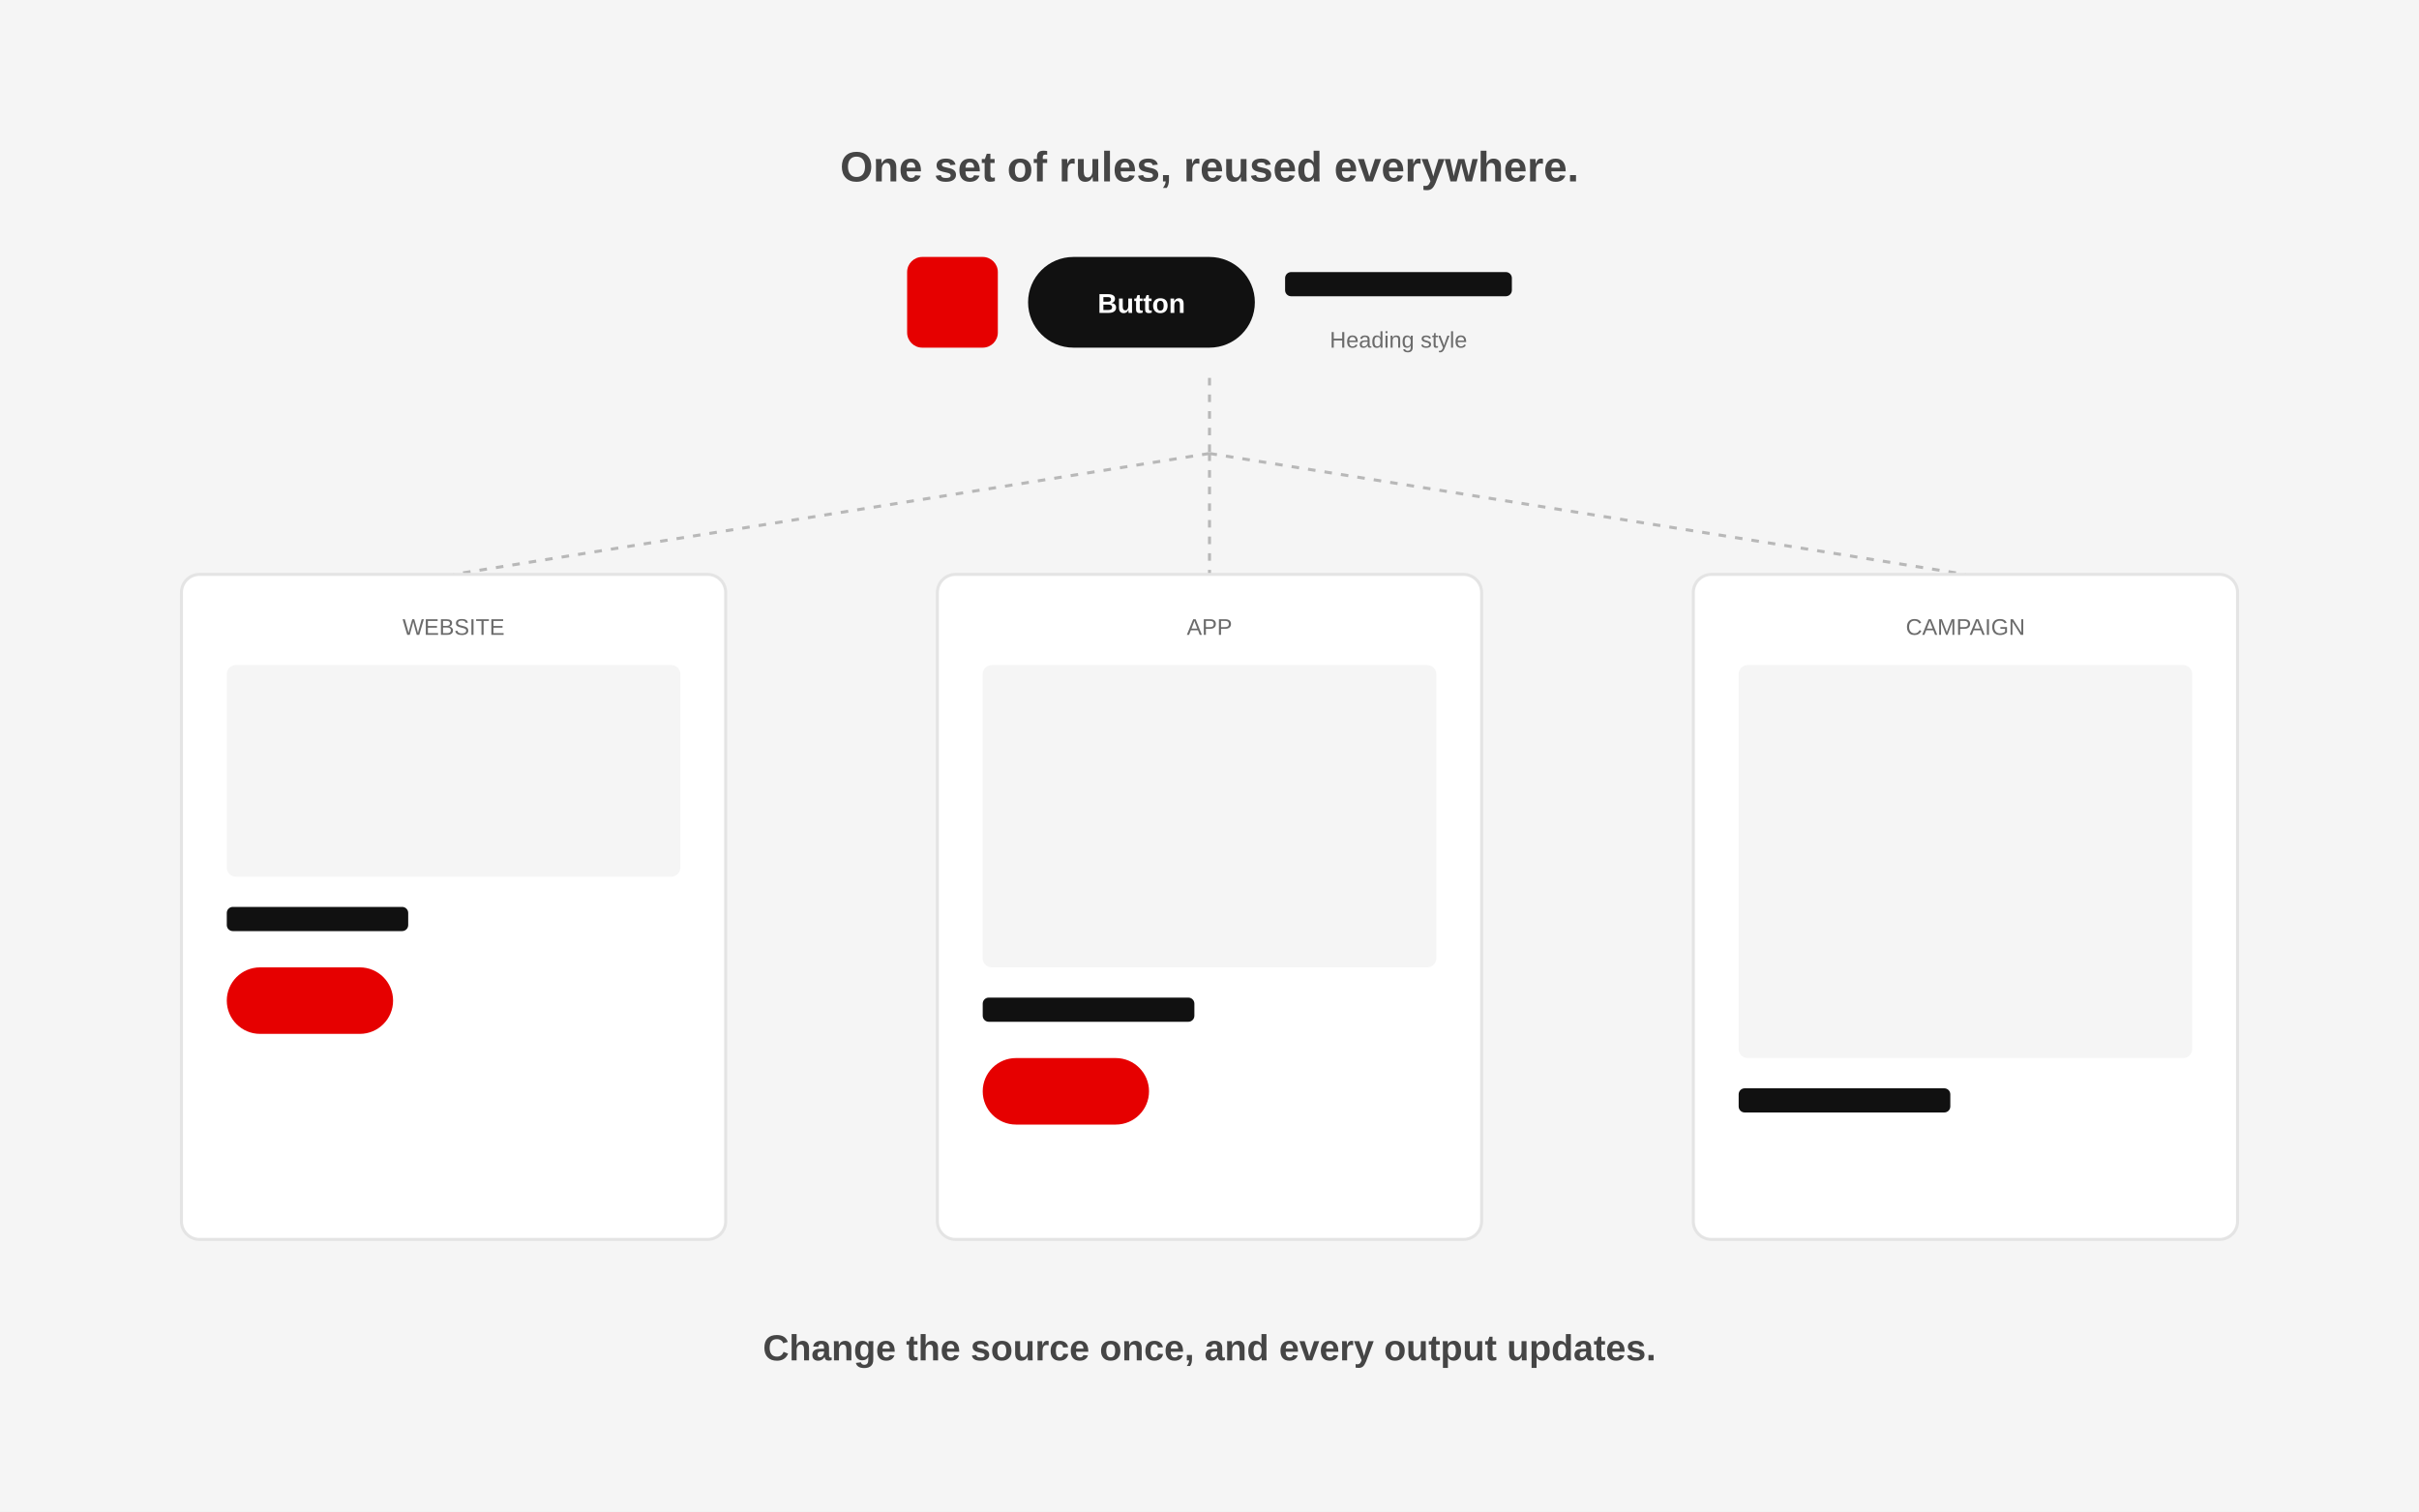
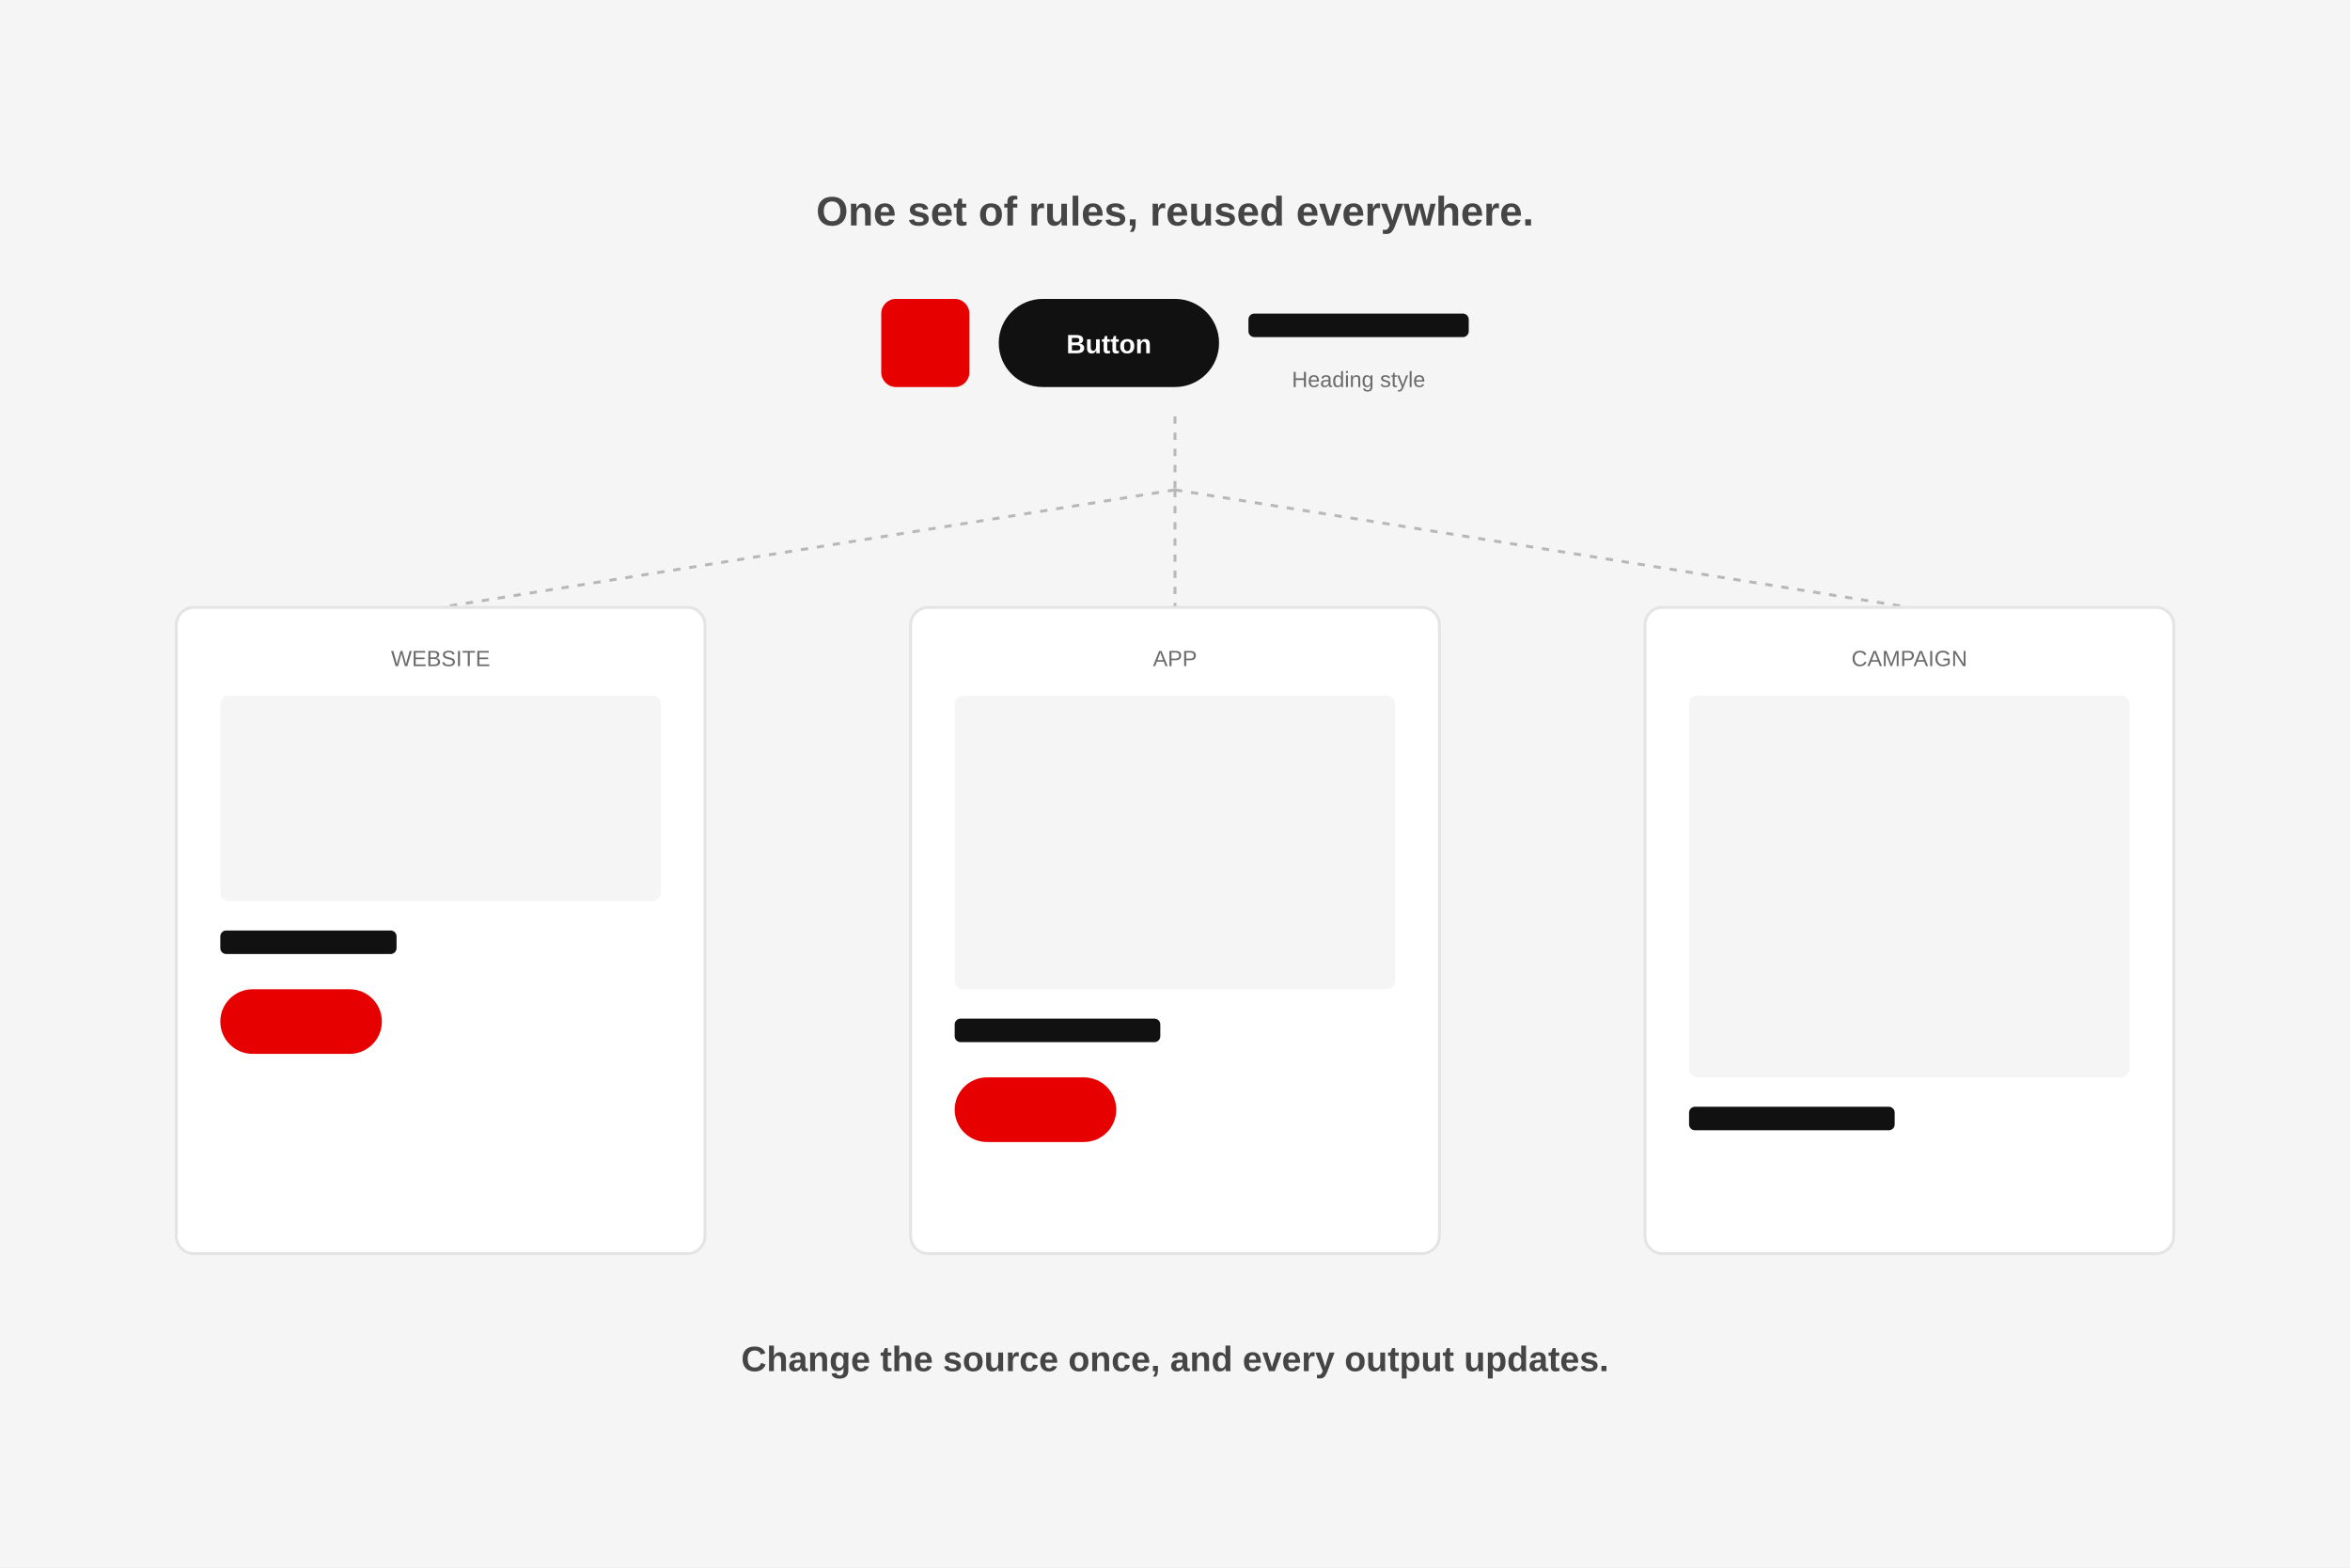
- <svg xmlns="http://www.w3.org/2000/svg" viewBox="0 0 1600 1000" role="img" aria-labelledby="title desc">
-   <rect width="1600" height="1000" fill="#f5f5f5" />
-   <text x="800" y="120" text-anchor="middle" font-family="Arial, Helvetica, sans-serif" font-weight="700" font-size="28" fill="#454545">One set of rules, reused everywhere.</text>
-   <g font-family="Arial, Helvetica, sans-serif" font-weight="700" font-size="18">
-     <rect x="600" y="170" width="60" height="60" rx="10" fill="#e60000" />
-     <rect x="680" y="170" width="150" height="60" rx="30" fill="#111111" />
-     <text x="755" y="207" text-anchor="middle" fill="#ffffff" font-size="18">Button</text>
-     <rect x="850" y="180" width="150" height="16" rx="4" fill="#111111" />
-     <text x="925" y="230" text-anchor="middle" font-size="15" font-weight="400" fill="#6b6b6b">Heading style</text>
+ <svg xmlns="http://www.w3.org/2000/svg" viewBox="0 0 1600 1067" role="img" aria-labelledby="title desc">
+   <rect width="1600" height="1067" fill="#f5f5f5" />
+   <g transform="translate(0,33.5)">
+     <text x="800" y="120" text-anchor="middle" font-family="Arial, Helvetica, sans-serif" font-weight="700" font-size="28" fill="#454545">One set of rules, reused everywhere.</text>
+     <g font-family="Arial, Helvetica, sans-serif" font-weight="700" font-size="18">
+       <rect x="600" y="170" width="60" height="60" rx="10" fill="#e60000" />
+       <rect x="680" y="170" width="150" height="60" rx="30" fill="#111111" />
+       <text x="755" y="207" text-anchor="middle" fill="#ffffff" font-size="18">Button</text>
+       <rect x="850" y="180" width="150" height="16" rx="4" fill="#111111" />
+       <text x="925" y="230" text-anchor="middle" font-size="15" font-weight="400" fill="#6b6b6b">Heading style</text>
+     </g>
+     <line x1="800" y1="250" x2="800" y2="300" stroke="#b8b8b8" stroke-width="2" stroke-dasharray="5 6" />
+     <path d="M 800 300 L 300 380 M 800 300 L 800 380 M 800 300 L 1300 380" stroke="#b8b8b8" stroke-width="2" stroke-dasharray="5 6" fill="none" />
+     <g font-family="Arial, Helvetica, sans-serif" font-weight="700" font-size="19" text-anchor="middle">
+       <rect x="120" y="380" width="360" height="440" rx="12" fill="#ffffff" stroke="#e4e4e4" stroke-width="2" />
+       <text x="300" y="420" fill="#6b6b6b" font-size="15" font-weight="400">WEBSITE</text>
+       <rect x="150" y="440" width="300" height="140" rx="6" fill="#f5f5f5" />
+       <rect x="150" y="600" width="120" height="16" rx="4" fill="#111111" />
+       <rect x="150" y="640" width="110" height="44" rx="22" fill="#e60000" />
+       <rect x="620" y="380" width="360" height="440" rx="12" fill="#ffffff" stroke="#e4e4e4" stroke-width="2" />
+       <text x="800" y="420" fill="#6b6b6b" font-size="15" font-weight="400">APP</text>
+       <rect x="650" y="440" width="300" height="200" rx="6" fill="#f5f5f5" />
+       <rect x="650" y="660" width="140" height="16" rx="4" fill="#111111" />
+       <rect x="650" y="700" width="110" height="44" rx="22" fill="#e60000" />
+       <rect x="1120" y="380" width="360" height="440" rx="12" fill="#ffffff" stroke="#e4e4e4" stroke-width="2" />
+       <text x="1300" y="420" fill="#6b6b6b" font-size="15" font-weight="400">CAMPAIGN</text>
+       <rect x="1150" y="440" width="300" height="260" rx="6" fill="#f5f5f5" />
+       <rect x="1150" y="720" width="140" height="16" rx="4" fill="#111111" />
+     </g>
+     <text x="800" y="900" text-anchor="middle" font-family="Arial, Helvetica, sans-serif" font-size="24" font-weight="700" fill="#454545">Change the source once, and every output updates.</text>
  </g>
-   <line x1="800" y1="250" x2="800" y2="300" stroke="#b8b8b8" stroke-width="2" stroke-dasharray="5 6" />
-   <path d="M 800 300 L 300 380 M 800 300 L 800 380 M 800 300 L 1300 380" stroke="#b8b8b8" stroke-width="2" stroke-dasharray="5 6" fill="none" />
-   <g font-family="Arial, Helvetica, sans-serif" font-weight="700" font-size="19" text-anchor="middle">
-     <rect x="120" y="380" width="360" height="440" rx="12" fill="#ffffff" stroke="#e4e4e4" stroke-width="2" />
-     <text x="300" y="420" fill="#6b6b6b" font-size="15" font-weight="400">WEBSITE</text>
-     <rect x="150" y="440" width="300" height="140" rx="6" fill="#f5f5f5" />
-     <rect x="150" y="600" width="120" height="16" rx="4" fill="#111111" />
-     <rect x="150" y="640" width="110" height="44" rx="22" fill="#e60000" />
-     <rect x="620" y="380" width="360" height="440" rx="12" fill="#ffffff" stroke="#e4e4e4" stroke-width="2" />
-     <text x="800" y="420" fill="#6b6b6b" font-size="15" font-weight="400">APP</text>
-     <rect x="650" y="440" width="300" height="200" rx="6" fill="#f5f5f5" />
-     <rect x="650" y="660" width="140" height="16" rx="4" fill="#111111" />
-     <rect x="650" y="700" width="110" height="44" rx="22" fill="#e60000" />
-     <rect x="1120" y="380" width="360" height="440" rx="12" fill="#ffffff" stroke="#e4e4e4" stroke-width="2" />
-     <text x="1300" y="420" fill="#6b6b6b" font-size="15" font-weight="400">CAMPAIGN</text>
-     <rect x="1150" y="440" width="300" height="260" rx="6" fill="#f5f5f5" />
-     <rect x="1150" y="720" width="140" height="16" rx="4" fill="#111111" />
-   </g>
-   <text x="800" y="900" text-anchor="middle" font-family="Arial, Helvetica, sans-serif" font-size="24" font-weight="700" fill="#454545">Change the source once, and every output updates.</text>
</svg>
